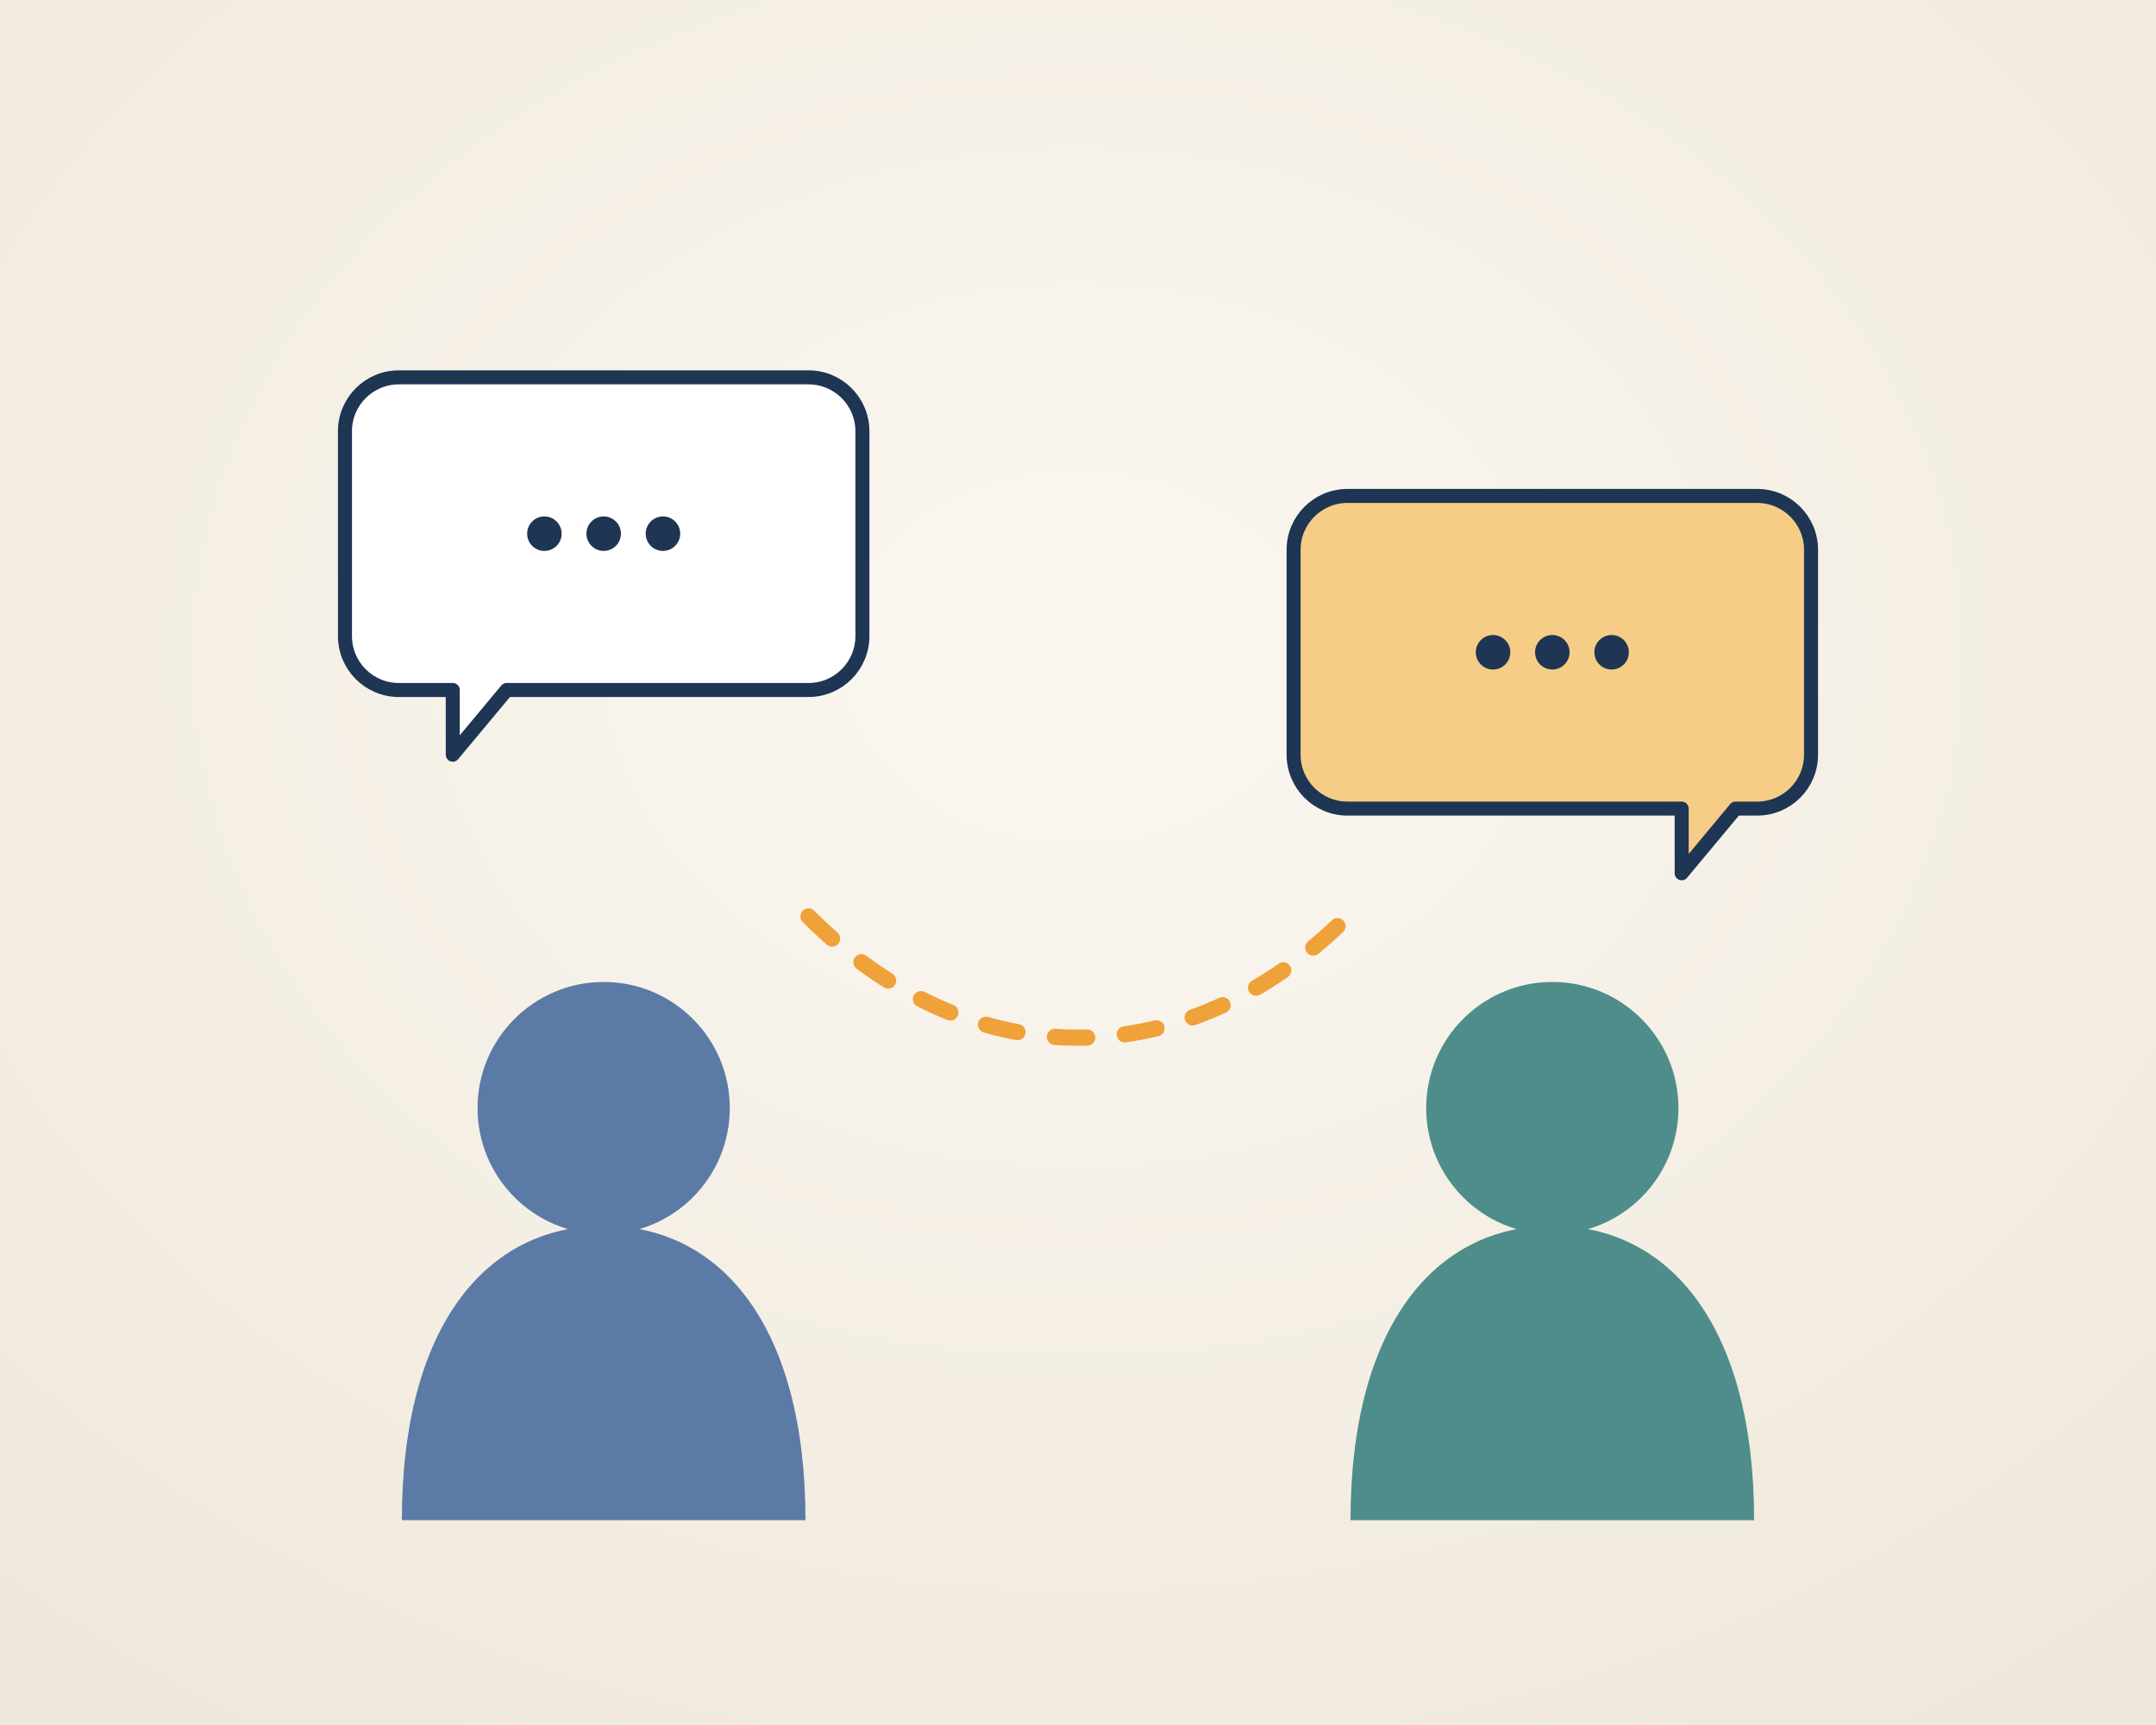
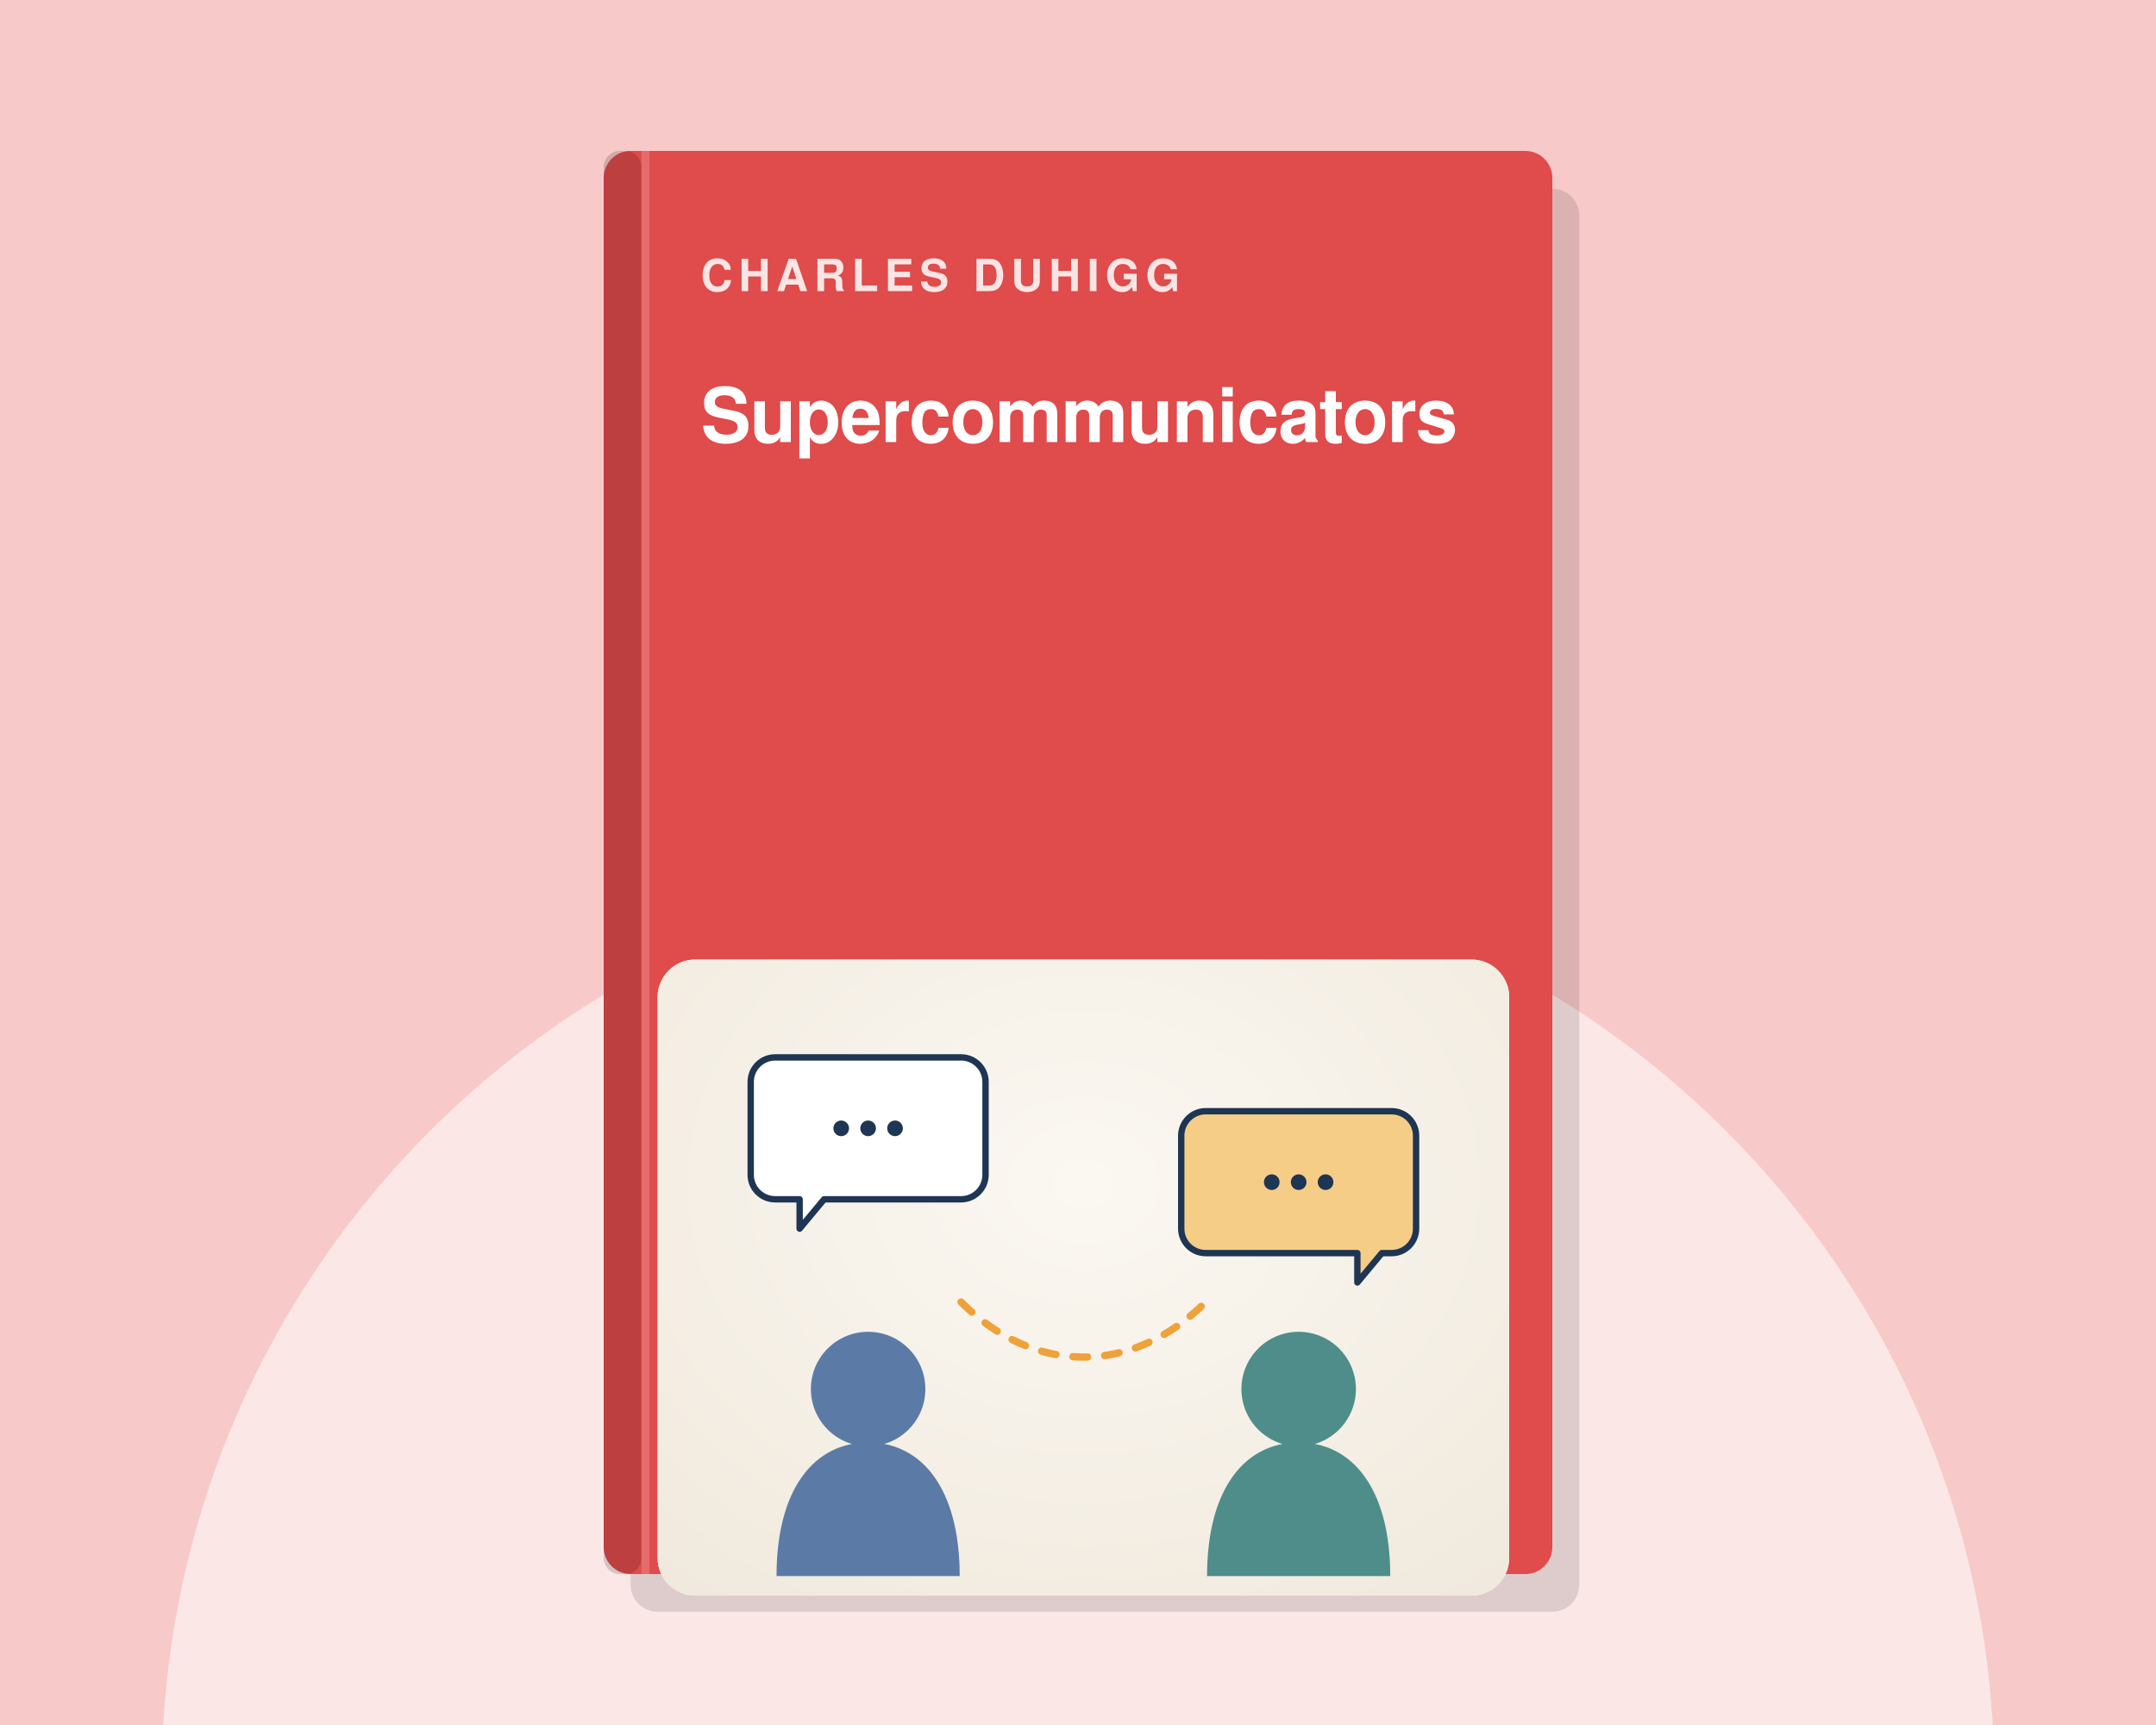
<svg xmlns="http://www.w3.org/2000/svg" viewBox="0 0 400 320">
  <defs>
    <radialGradient id="g" cx="50%" cy="38%" r="75%">
      <stop offset="0" stop-color="#FBF8F2" />
      <stop offset="1" stop-color="#EFE7DA" />
    </radialGradient>
  </defs>
-   <rect width="400" height="320" fill="url(#g)" />
-   <g transform="translate(112 282) scale(0.78)">
-     <path d="M-48 0C-48-46-28-70 0-70S48-46 48 0Z" fill="#5B7BA6" />
-     <circle cx="0" cy="-98" r="30" fill="#5B7BA6" />
+   <rect width="400" height="320" fill="#F8C9C9" />
+   <circle cx="200" cy="330" r="170" fill="#FFFFFF" opacity=".55" />
+   <rect x="117" y="35" width="176" height="264" rx="5" fill="#000" opacity=".12" />
+   <rect x="112" y="28" width="176" height="264" rx="5" fill="#E04B4B" />
+   <rect x="112" y="28" width="7" height="264" rx="3" fill="#000" opacity=".16" />
+   <rect x="119" y="28" width="1.5" height="264" rx="0" fill="#FFF" opacity=".18" />
+   <text x="130" y="82.0" font-family="'Helvetica Neue', Helvetica, Arial, sans-serif" font-weight="800" font-size="14" fill="#FFFFFF" letter-spacing="-.2">Supercommunicators</text>
+   <text x="130" y="54" font-family="'Helvetica Neue', Helvetica, Arial, sans-serif" font-weight="700" font-size="8.2" letter-spacing="1.1" fill="#FFFFFF" opacity=".85">CHARLES DUHIGG</text>
+   <clipPath id="pc">
+     <rect x="122" y="178" width="158" height="118" rx="7" />
+   </clipPath>
+   <g clip-path="url(#pc)">
+     <rect x="122" y="178" width="158" height="118" fill="#F6F1E8" />
+     <svg x="122" y="178" width="158" height="118" viewBox="20 30 360 260" preserveAspectRatio="xMidYMid slice">
+       <rect width="400" height="320" fill="url(#g)" />
+       <g transform="translate(112 282) scale(0.78)">
+         <path d="M-48 0C-48-46-28-70 0-70S48-46 48 0Z" fill="#5B7BA6" />
+         <circle cx="0" cy="-98" r="30" fill="#5B7BA6" />
+       </g>
+       <g transform="translate(288 282) scale(0.78)">
+         <path d="M-48 0C-48-46-28-70 0-70S48-46 48 0Z" fill="#4E8D8A" />
+         <circle cx="0" cy="-98" r="30" fill="#4E8D8A" />
+       </g>
+       <path d="M74 70h76a10 10 0 0 1 10 10v38a10 10 0 0 1-10 10H94l-10 12v-12H74a10 10 0 0 1-10-10v-38a10 10 0 0 1 10-10z" fill="#FFFFFF" stroke="#1E3553" stroke-width="2.6" stroke-linejoin="round" />
+       <circle cx="101.0" cy="99.0" r="3.2" fill="#1E3553" />
+       <circle cx="112.0" cy="99.0" r="3.2" fill="#1E3553" />
+       <circle cx="123.0" cy="99.0" r="3.2" fill="#1E3553" />
+       <path d="M250 92h76a10 10 0 0 1 10 10v38a10 10 0 0 1-10 10H322l-10 12v-12H250a10 10 0 0 1-10-10v-38a10 10 0 0 1 10-10z" fill="#F6CD86" stroke="#1E3553" stroke-width="2.6" stroke-linejoin="round" />
+       <circle cx="277.0" cy="121.0" r="3.2" fill="#1E3553" />
+       <circle cx="288.0" cy="121.0" r="3.2" fill="#1E3553" />
+       <circle cx="299.0" cy="121.0" r="3.2" fill="#1E3553" />
+       <path d="M150 170C180 200 220 200 250 170" fill="none" stroke="#EFA13A" stroke-width="3" stroke-linecap="round" stroke-linejoin="round" stroke-dasharray="6 7" />
+     </svg>
  </g>
-   <g transform="translate(288 282) scale(0.78)">
-     <path d="M-48 0C-48-46-28-70 0-70S48-46 48 0Z" fill="#4E8D8A" />
-     <circle cx="0" cy="-98" r="30" fill="#4E8D8A" />
-   </g>
-   <path d="M74 70h76a10 10 0 0 1 10 10v38a10 10 0 0 1-10 10H94l-10 12v-12H74a10 10 0 0 1-10-10v-38a10 10 0 0 1 10-10z" fill="#FFFFFF" stroke="#1E3553" stroke-width="2.6" stroke-linejoin="round" />
-   <circle cx="101.0" cy="99.0" r="3.2" fill="#1E3553" />
-   <circle cx="112.0" cy="99.0" r="3.2" fill="#1E3553" />
-   <circle cx="123.0" cy="99.0" r="3.2" fill="#1E3553" />
-   <path d="M250 92h76a10 10 0 0 1 10 10v38a10 10 0 0 1-10 10H322l-10 12v-12H250a10 10 0 0 1-10-10v-38a10 10 0 0 1 10-10z" fill="#F6CD86" stroke="#1E3553" stroke-width="2.6" stroke-linejoin="round" />
-   <circle cx="277.0" cy="121.0" r="3.2" fill="#1E3553" />
-   <circle cx="288.0" cy="121.0" r="3.2" fill="#1E3553" />
-   <circle cx="299.0" cy="121.0" r="3.2" fill="#1E3553" />
-   <path d="M150 170C180 200 220 200 250 170" fill="none" stroke="#EFA13A" stroke-width="3" stroke-linecap="round" stroke-linejoin="round" stroke-dasharray="6 7" />
+   <circle cx="273" cy="280" r="0" fill="none" />
</svg>
